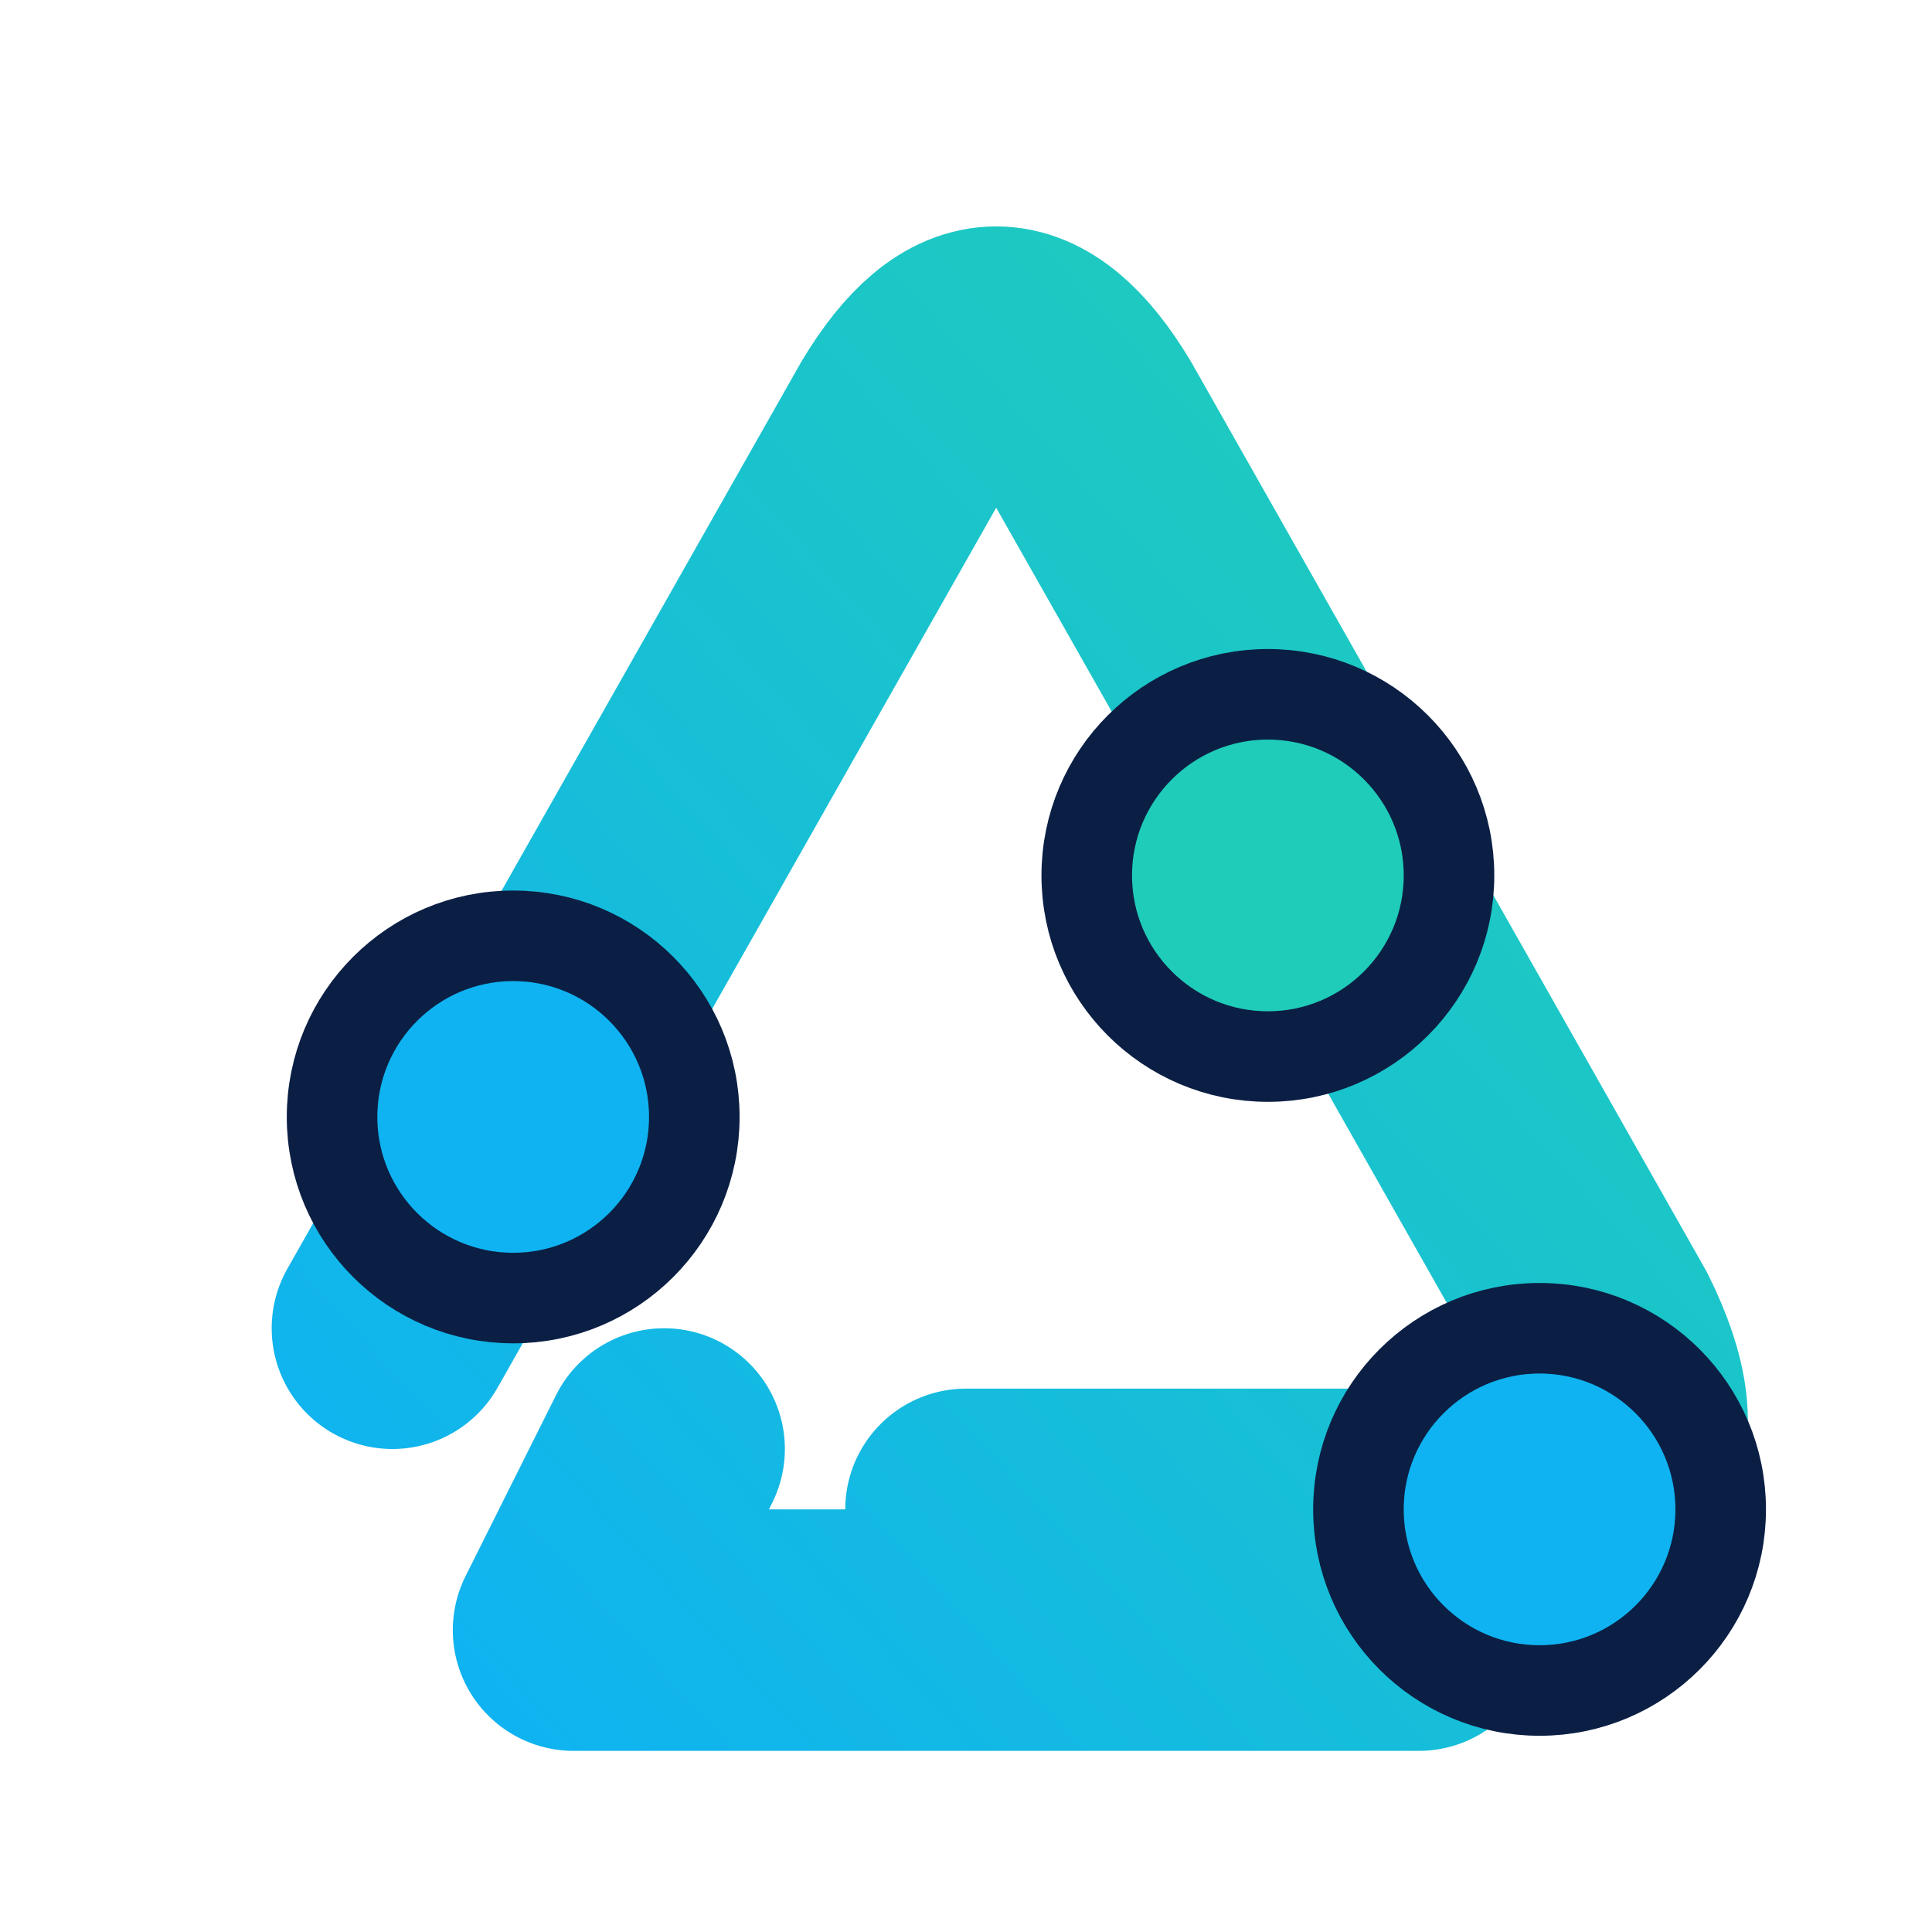
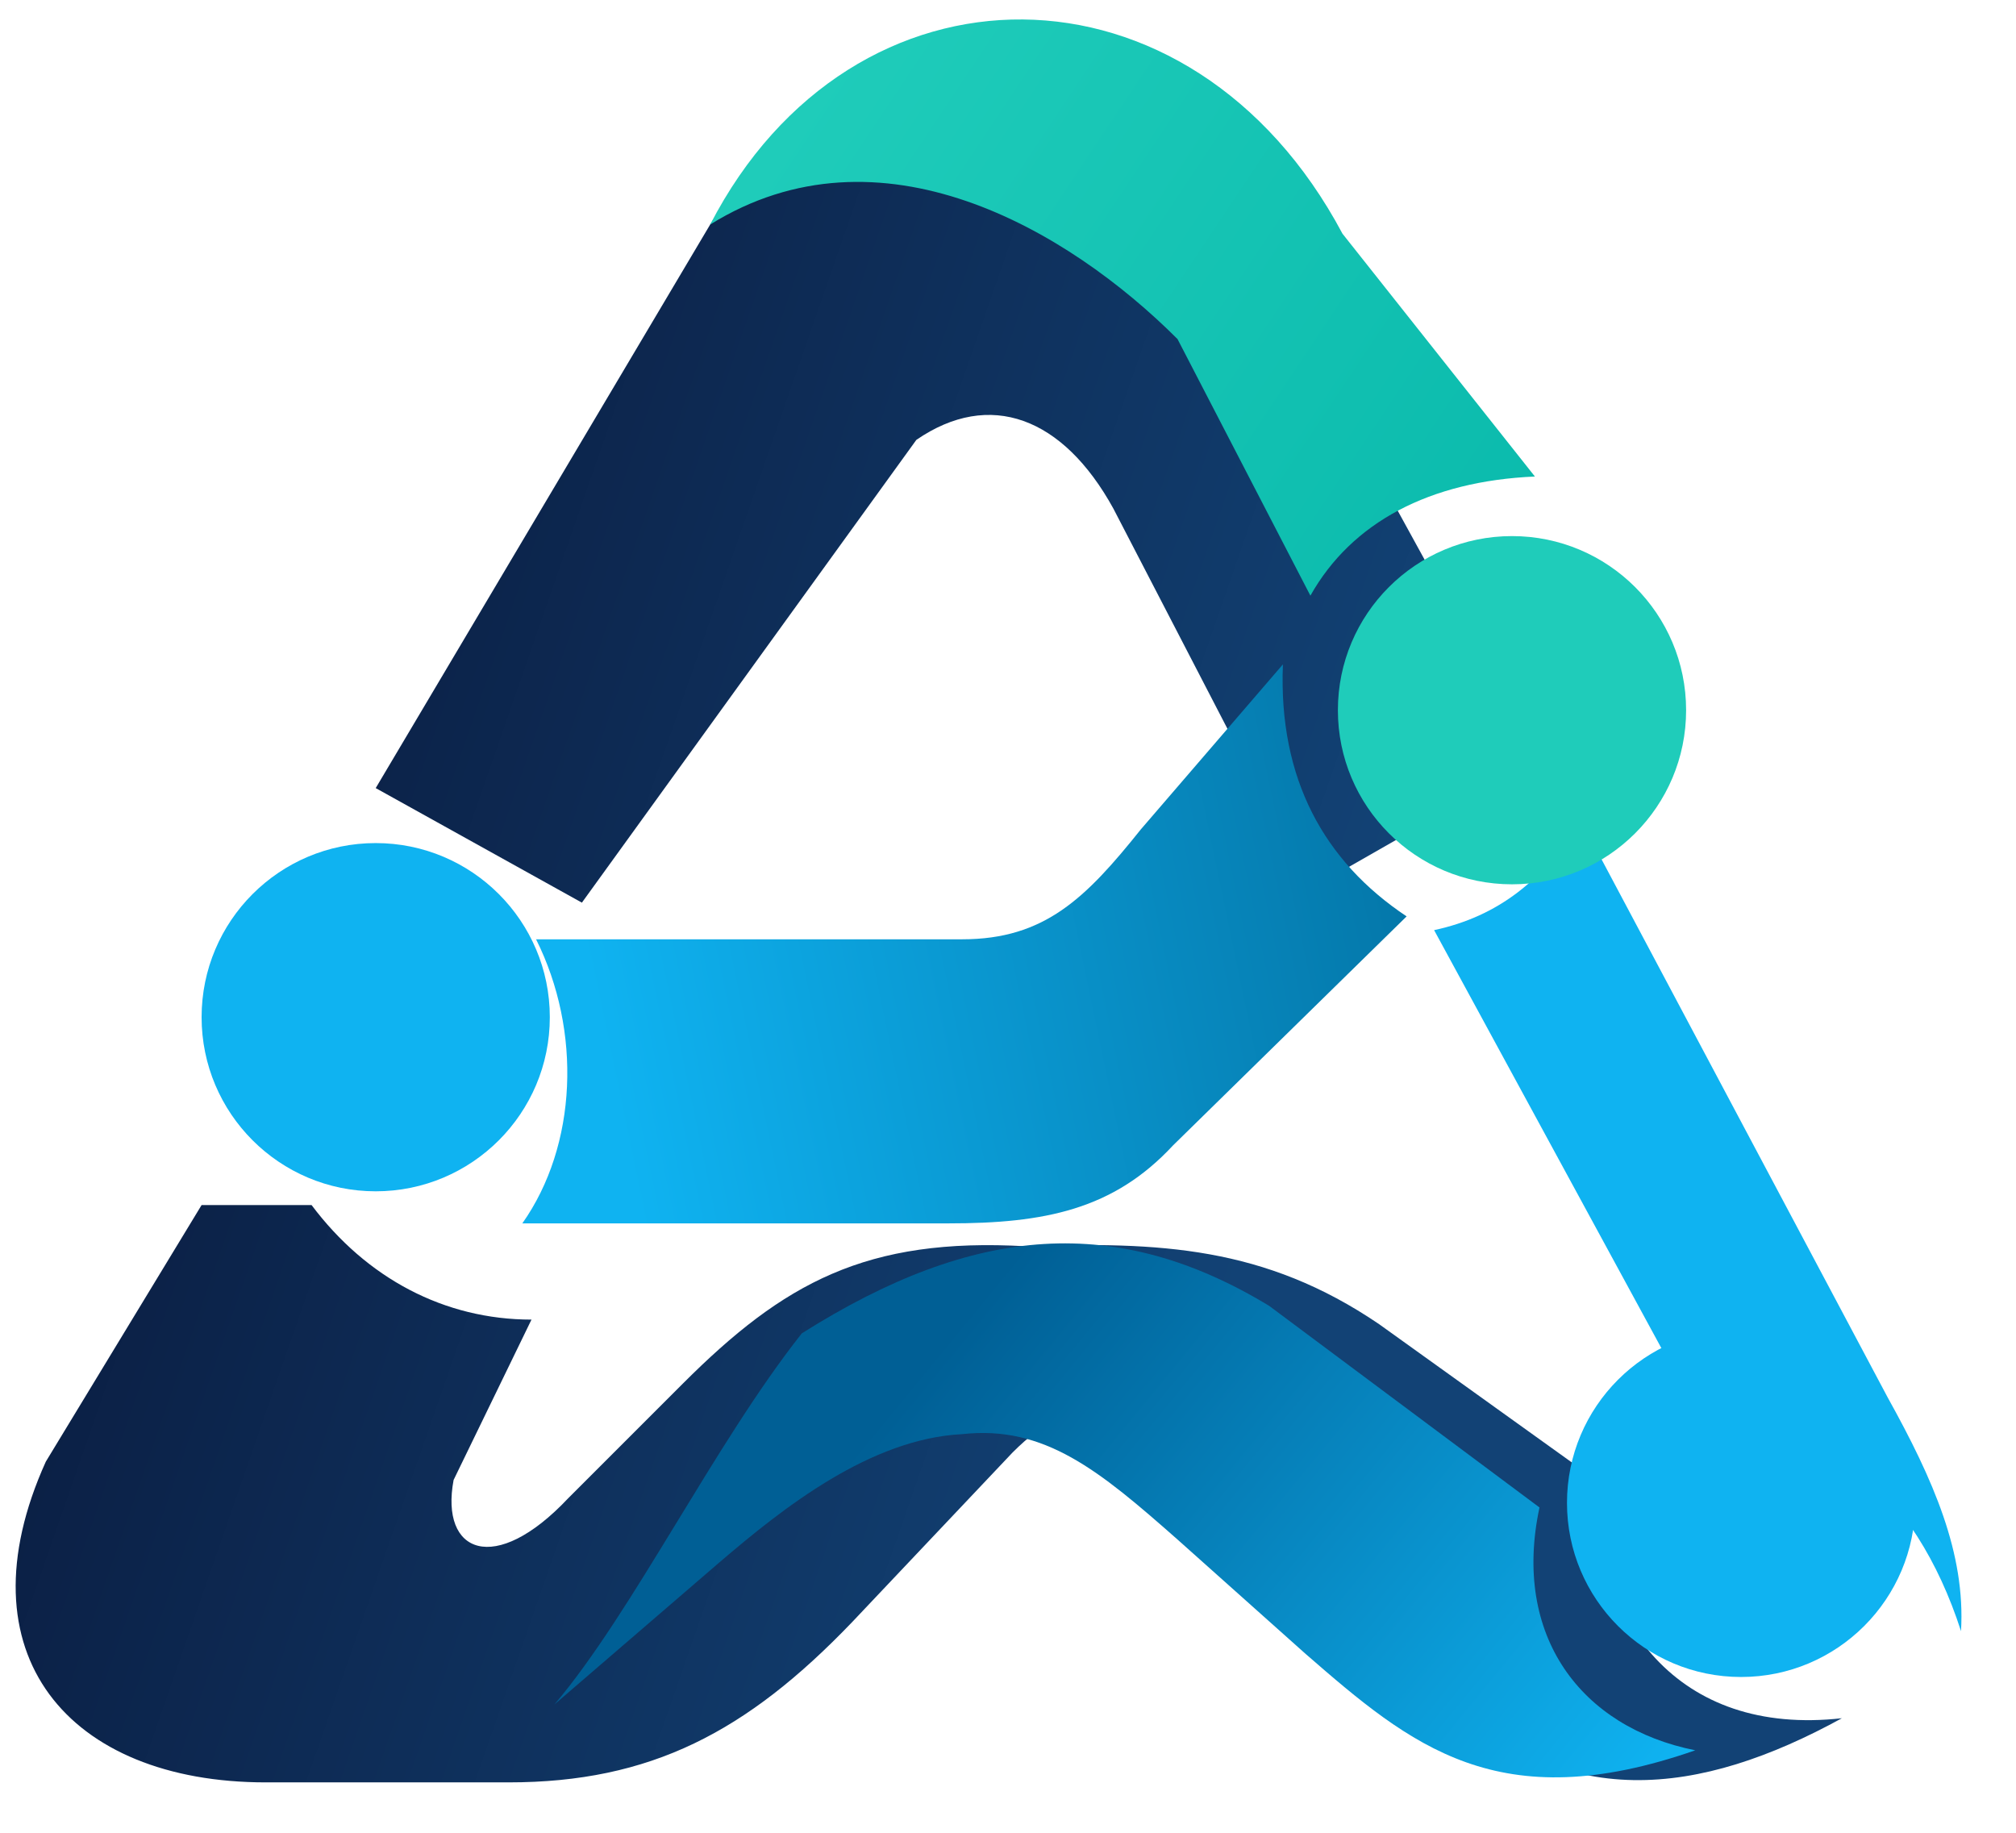
- <svg xmlns="http://www.w3.org/2000/svg" viewBox="0 0 64 64" fill="none">
+ <svg xmlns="http://www.w3.org/2000/svg" viewBox="0 0 440 400" fill="none">
  <defs>
-     <linearGradient id="a" x1="9" y1="49" x2="49" y2="13" gradientUnits="userSpaceOnUse">
+     <linearGradient id="navy" x1="30" y1="230" x2="260" y2="310" gradientUnits="userSpaceOnUse">
+       <stop stop-color="#0b1f44" />
+       <stop offset="1" stop-color="#124275" />
+     </linearGradient>
+     <linearGradient id="cyan" x1="130" y1="220" x2="370" y2="170" gradientUnits="userSpaceOnUse">
      <stop stop-color="#0fb3f1" />
-       <stop offset="1" stop-color="#1fccba" />
+       <stop offset="1" stop-color="#00618f" />
+     </linearGradient>
+     <linearGradient id="turquoise" x1="170" y1="30" x2="320" y2="130" gradientUnits="userSpaceOnUse">
+       <stop stop-color="#1fccba" />
+       <stop offset="1" stop-color="#0bbbad" />
+     </linearGradient>
+     <linearGradient id="lower" x1="225" y1="270" x2="365" y2="385" gradientUnits="userSpaceOnUse">
+       <stop stop-color="#005f95" />
+       <stop offset="1" stop-color="#0fb3f1" />
    </linearGradient>
  </defs>
-   <path d="m13 44 17-30q3-5 6 0l17 30q3 6-4 6H32M22 48l-3 6h28" stroke="url(#a)" stroke-width="8" stroke-linecap="round" stroke-linejoin="round" />
-   <circle cx="17" cy="37" r="6" fill="#0fb3f1" stroke="#0b1f44" stroke-width="3" />
-   <circle cx="42" cy="29" r="6" fill="#1fccba" stroke="#0b1f44" stroke-width="3" />
-   <circle cx="51" cy="50" r="6" fill="#0fb3f1" stroke="#0b1f44" stroke-width="3" />
+   <path d="m82 172 73-123c18-29 47-41 75-32 21 7 36 23 49 47l56 102-49 28-43-83c-11-20-27-26-43-15L127 197Z" fill="url(#navy)" />
+   <path d="M155 49c31-60 105-60 138 2l42 53c-23 1-40 10-49 26l-29-56c-24-24-65-48-102-25Z" fill="url(#turquoise)" />
+   <path d="M117 205h93c18 0 27-9 39-24l31-36c-1 25 9 43 27 55l-51 50c-13 14-28 17-49 17h-93c12-17 13-42 3-62Z" fill="url(#cyan)" />
+   <path d="m345 179 67 126c10 18 17 34 16 51-10-31-31-48-59-50l-56-103c14-3 24-11 32-24Z" fill="#0fb3f1" />
+   <path d="m44 263-34 56c-19 42 5 70 48 70h53c31 0 52-11 75-35l35-37c14-14 26-13 42 3l51 49c27 27 57 23 88 6-36 4-54-21-55-53l-46-33c-25-17-48-18-77-17-35-2-53 8-75 30l-25 25c-16 17-28 12-25-4l17-35c-19 0-36-9-48-25Z" fill="url(#navy)" />
+   <path d="M175 291c38-24 69-26 102-6l59 44c-6 28 9 48 34 53-43 15-62-1-85-21l-28-25c-17-15-29-25-47-23-20 1-39 16-53 28l-36 31c17-20 35-57 54-81Z" fill="url(#lower)" />
+   <circle cx="82" cy="222" r="38" fill="#0fb3f1" />
+   <circle cx="330" cy="155" r="38" fill="#1fccba" />
+   <circle cx="380" cy="328" r="38" fill="#0fb3f1" />
</svg>
